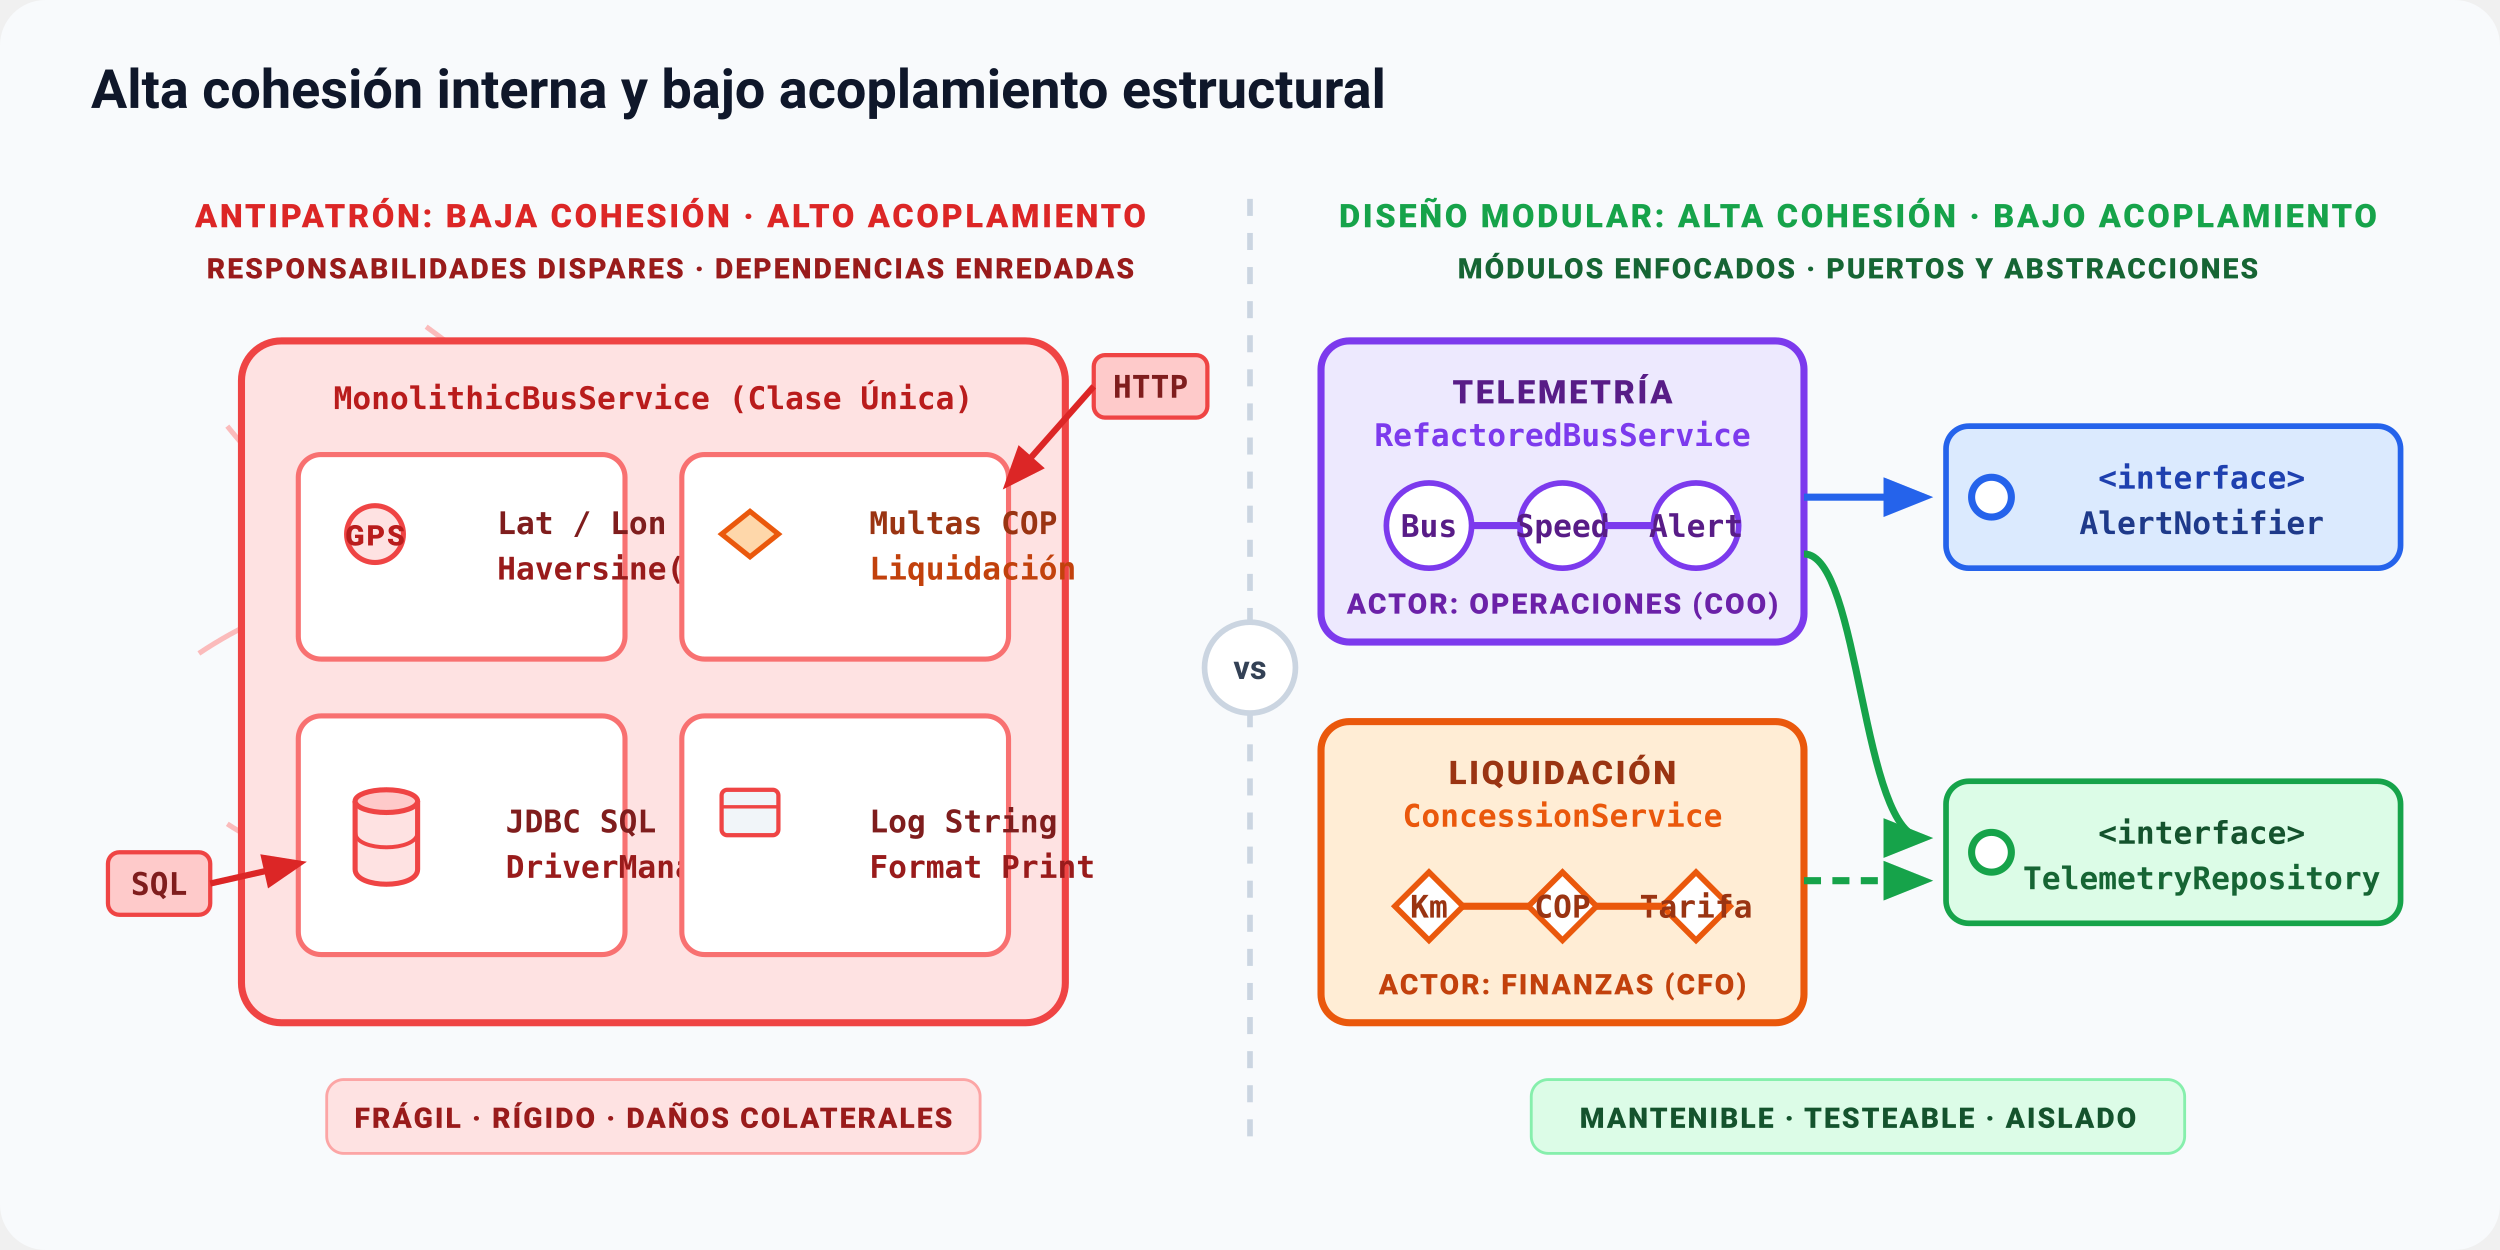
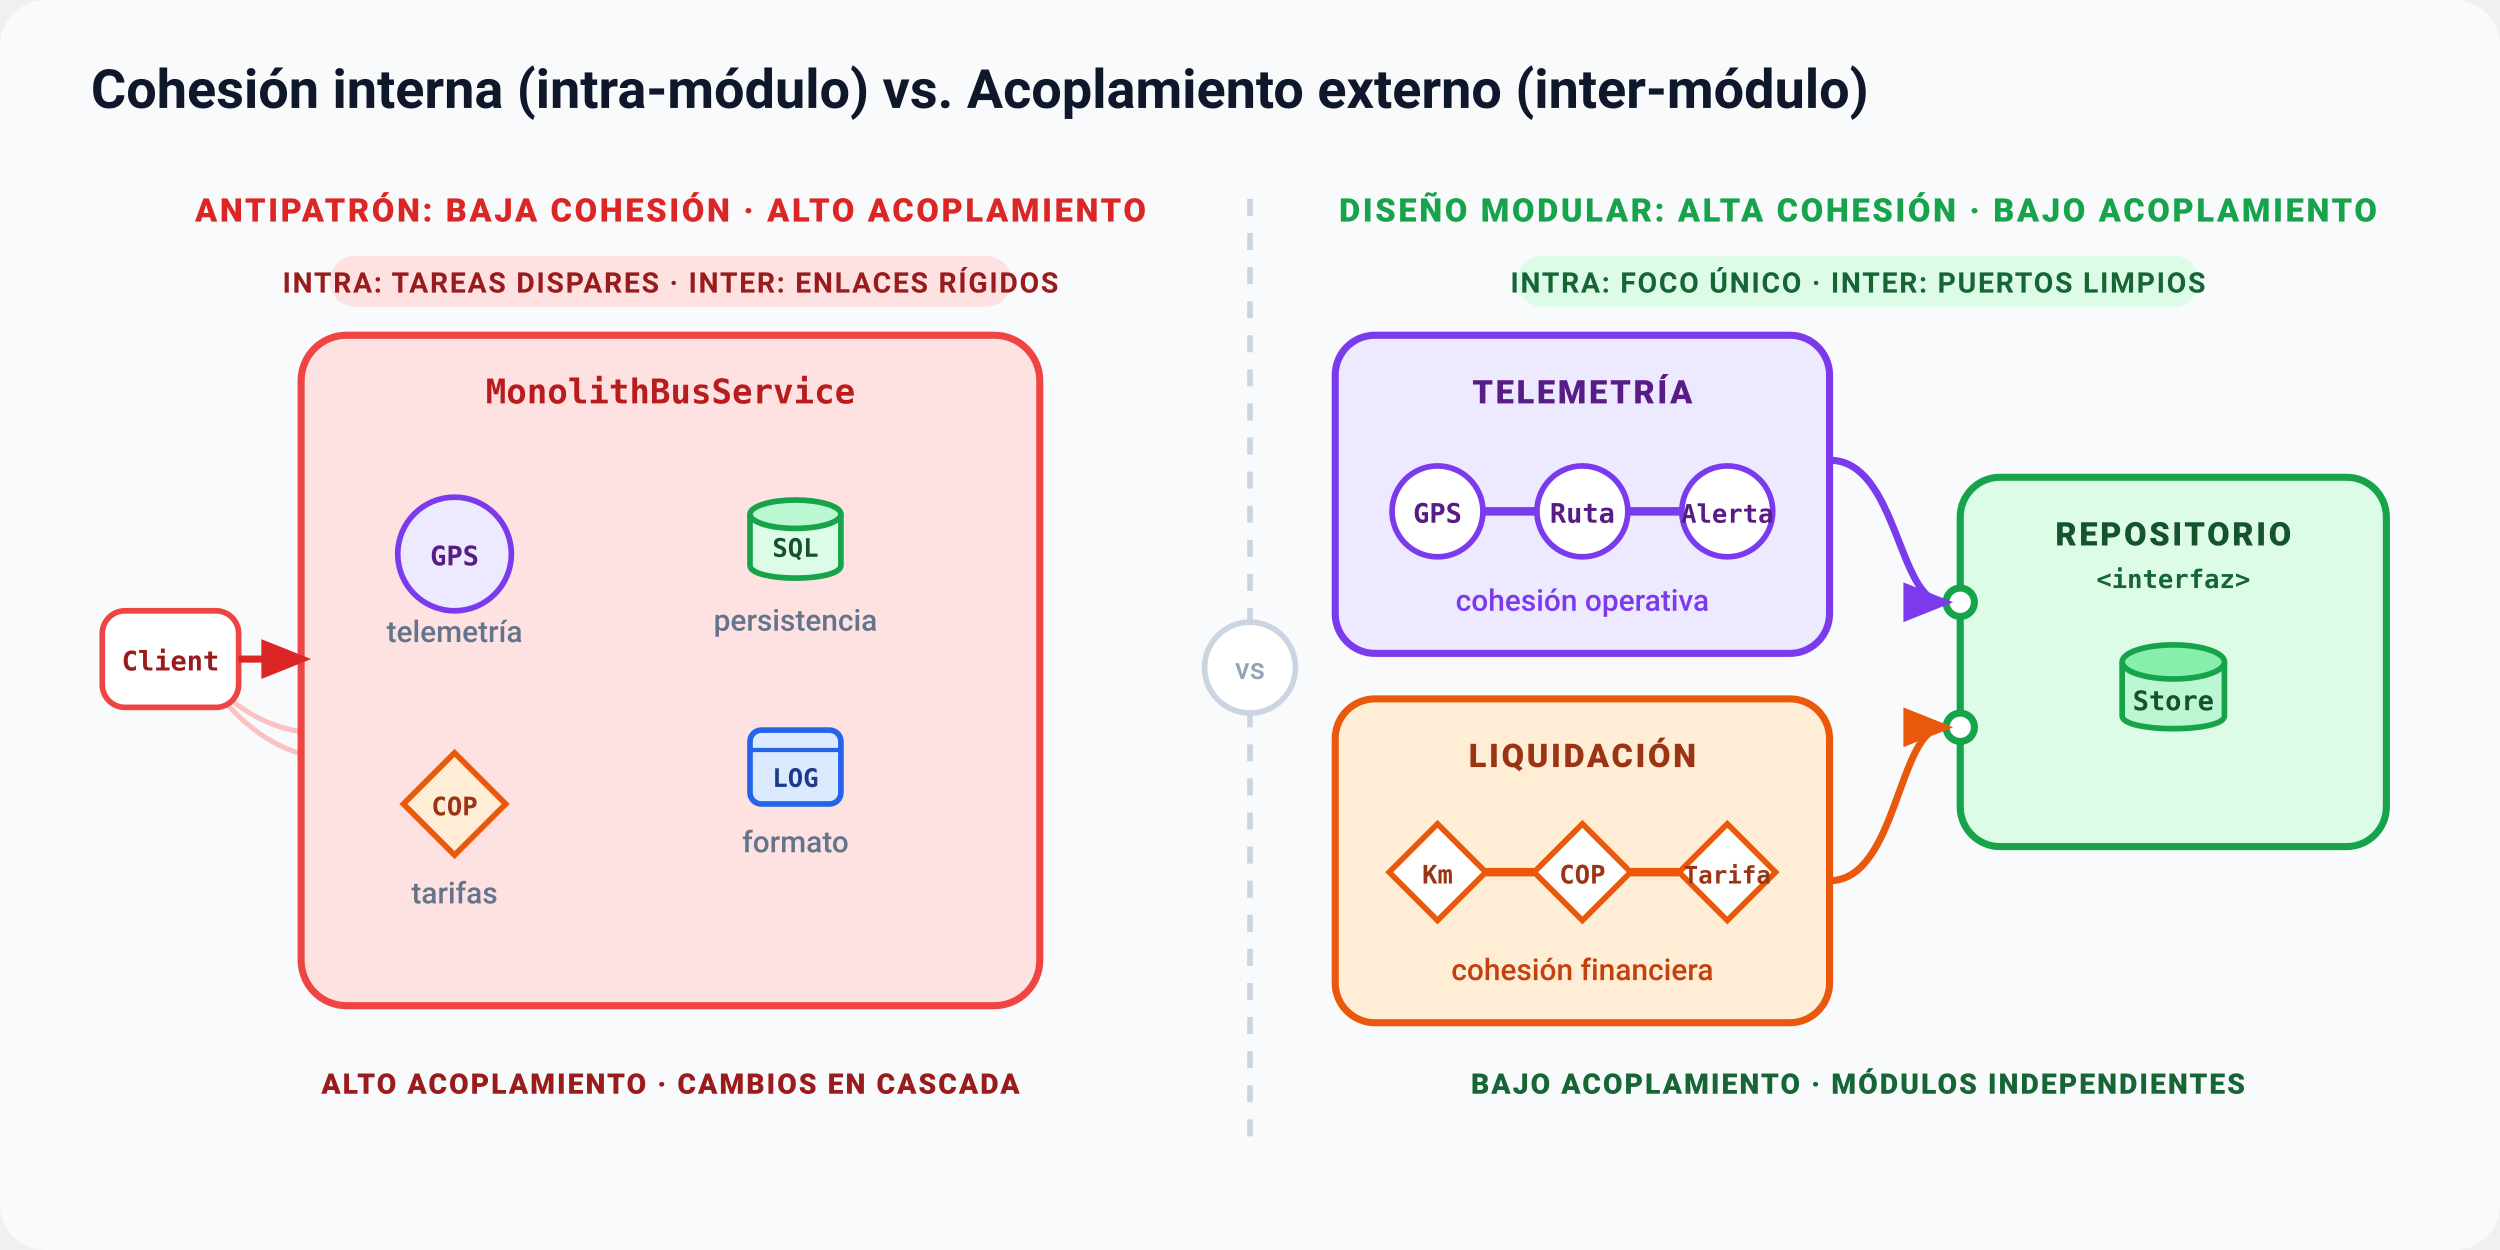
<svg xmlns="http://www.w3.org/2000/svg" viewBox="0 0 880 440" width="100%" height="100%">
  <defs>
-     <marker id="a-slate" viewBox="0 0 10 10" refX="8" refY="5" markerWidth="7" markerHeight="7" orient="auto">
-       <path d="M0,1 L10,5 L0,9 Z" fill="#475569" />
-     </marker>
    <marker id="a-purple" viewBox="0 0 10 10" refX="8" refY="5" markerWidth="7" markerHeight="7" orient="auto">
      <path d="M0,1 L10,5 L0,9 Z" fill="#7c3aed" />
    </marker>
-     <marker id="a-green" viewBox="0 0 10 10" refX="8" refY="5" markerWidth="7" markerHeight="7" orient="auto">
-       <path d="M0,1 L10,5 L0,9 Z" fill="#16a34a" />
-     </marker>
-     <marker id="a-blue" viewBox="0 0 10 10" refX="8" refY="5" markerWidth="7" markerHeight="7" orient="auto">
-       <path d="M0,1 L10,5 L0,9 Z" fill="#2563eb" />
+     <marker id="a-orange" viewBox="0 0 10 10" refX="8" refY="5" markerWidth="7" markerHeight="7" orient="auto">
+       <path d="M0,1 L10,5 L0,9 Z" fill="#ea580c" />
    </marker>
    <marker id="a-red" viewBox="0 0 10 10" refX="8" refY="5" markerWidth="7" markerHeight="7" orient="auto">
      <path d="M0,1 L10,5 L0,9 Z" fill="#dc2626" />
    </marker>
  </defs>
  <style>
    .t     { font-family: system-ui, -apple-system, 'Segoe UI', Roboto, sans-serif; }
    .title { font-size: 19px; font-weight: 700; fill: #0f172a; }
    .head  { font-size: 11.5px; font-weight: 800; letter-spacing: .08em; }
-     .lbl   { font-size: 11.5px; font-weight: 600; fill: #334155; }
-     .mono  { font-family: ui-monospace, Consolas, monospace; font-size: 11px; font-weight: 700; }
+     .dim   { font-size: 10px; font-weight: 700; letter-spacing: .06em; text-transform: uppercase; }
+     .lbl   { font-size: 10.5px; font-weight: 500; }
+     .mono  { font-family: ui-monospace, Consolas, monospace; font-weight: 700; }
    .tag   { font-size: 10px; font-weight: 800; letter-spacing: .07em; }
  </style>
  <rect width="880" height="440" rx="16" fill="#f8fafc" />
-   <text x="32" y="38" class="t title">Alta cohesión interna y bajo acoplamiento estructural</text>
+   <text x="32" y="38" class="t title">Cohesión interna (intra-módulo) vs. Acoplamiento externo (inter-módulo)</text>
  <line x1="440" y1="70" x2="440" y2="400" stroke="#cbd5e1" stroke-width="2" stroke-dasharray="6 6" />
  <circle cx="440" cy="235" r="16" fill="#ffffff" stroke="#cbd5e1" stroke-width="2" />
  <text x="440" y="239" class="t lbl" text-anchor="middle" fill="#94a3b8" font-size="11">vs</text>
-   <text x="236" y="80" class="t head" fill="#dc2626" text-anchor="middle">ANTIPATRÓN: BAJA COHESIÓN · ALTO ACOPLAMIENTO</text>
-   <text x="236" y="98" class="t tag" fill="#991b1b" text-anchor="middle">RESPONSABILIDADES DISPARES · DEPENDENCIAS ENREDADAS</text>
-   <g fill="none" stroke="#fca5a5" stroke-width="1.8" opacity="0.75">
-     <path d="M80,150 C210,310 270,120 350,310" />
-     <path d="M350,150 C230,130 170,350 80,290" />
-     <path d="M70,230 C190,150 250,330 360,210" />
-     <path d="M150,115 C310,230 130,350 270,360" />
+   <text x="236" y="78" class="t head" fill="#dc2626" text-anchor="middle">ANTIPATRÓN: BAJA COHESIÓN · ALTO ACOPLAMIENTO</text>
+   <rect x="116" y="90" width="240" height="18" rx="9" fill="#fee2e2" />
+   <text x="236" y="103" class="t dim" fill="#991b1b" text-anchor="middle">INTRA: TAREAS DISPARES · INTER: ENLACES RÍGIDOS</text>
+   <g fill="none" stroke="#fca5a5" stroke-width="1.8" opacity="0.65">
+     <path d="M70,235 C140,320 220,130 330,300" />
+     <path d="M330,170 C220,150 140,340 70,235" />
+     <path d="M160,185 C220,290 280,180 320,270" />
+     <path d="M160,285 C220,170 280,280 280,185" />
  </g>
-   <rect x="85" y="120" width="290" height="240" rx="14" fill="#fee2e2" stroke="#ef4444" stroke-width="2.5" />
-   <text x="230" y="144" class="t mono" fill="#b91c1c" text-anchor="middle" font-size="12">MonolithicBusService (Clase Única)</text>
-   <rect x="105" y="160" width="115" height="72" rx="8" fill="#ffffff" stroke="#f87171" stroke-width="1.8" />
-   <circle cx="132" cy="188" r="10" fill="#fee2e2" stroke="#ef4444" stroke-width="1.8" />
-   <text x="132" y="192" class="t tag" fill="#b91c1c" text-anchor="middle">GPS</text>
-   <text x="175" y="188" class="t mono" fill="#7f1d1d" font-size="9.5">Lat / Lon</text>
-   <text x="175" y="204" class="t mono" fill="#991b1b" font-size="9">Haversine()</text>
-   <rect x="240" y="160" width="115" height="72" rx="8" fill="#ffffff" stroke="#f87171" stroke-width="1.8" />
-   <polygon points="264,180 274,188 264,196 254,188" fill="#fed7aa" stroke="#ea580c" stroke-width="1.8" />
-   <text x="306" y="188" class="t mono" fill="#9a3412" font-size="9.5">Multas COP</text>
-   <text x="306" y="204" class="t mono" fill="#c2410c" font-size="9">Liquidación</text>
-   <rect x="105" y="252" width="115" height="84" rx="8" fill="#ffffff" stroke="#f87171" stroke-width="1.8" />
-   <path d="M125,282 V306 C125,313 147,313 147,306 V282" fill="#fee2e2" stroke="#ef4444" stroke-width="1.8" />
-   <ellipse cx="136" cy="282" rx="11" ry="4" fill="#fecaca" stroke="#ef4444" stroke-width="1.8" />
-   <path d="M125,293 C125,300 147,300 147,293" fill="none" stroke="#ef4444" stroke-width="1.4" />
-   <text x="178" y="293" class="t mono" fill="#7f1d1d" font-size="9.5">JDBC SQL</text>
-   <text x="178" y="309" class="t mono" fill="#991b1b" font-size="9">DriverManager</text>
-   <rect x="240" y="252" width="115" height="84" rx="8" fill="#ffffff" stroke="#f87171" stroke-width="1.8" />
-   <rect x="254" y="278" width="20" height="16" rx="2" fill="#f1f5f9" stroke="#ef4444" stroke-width="1.5" />
-   <line x1="254" y1="284" x2="274" y2="284" stroke="#ef4444" stroke-width="1.2" />
-   <text x="306" y="293" class="t mono" fill="#7f1d1d" font-size="9.5">Log String</text>
-   <text x="306" y="309" class="t mono" fill="#991b1b" font-size="9">Format Print</text>
-   <rect x="38" y="300" width="36" height="22" rx="4" fill="#fecaca" stroke="#ef4444" stroke-width="1.5" />
-   <text x="56" y="315" class="t mono" fill="#7f1d1d" text-anchor="middle" font-size="9">SQL</text>
-   <path d="M74,311 L105,304" stroke="#dc2626" stroke-width="2.2" fill="none" marker-end="url(#a-red)" />
-   <rect x="385" y="125" width="40" height="22" rx="4" fill="#fecaca" stroke="#ef4444" stroke-width="1.5" />
-   <text x="405" y="140" class="t mono" fill="#7f1d1d" text-anchor="middle" font-size="9">HTTP</text>
-   <path d="M385,136 L355,170" stroke="#dc2626" stroke-width="2.2" fill="none" marker-end="url(#a-red)" />
-   <rect x="115" y="380" width="230" height="26" rx="6" fill="#fee2e2" stroke="#fca5a5" stroke-width="1" />
-   <text x="230" y="397" class="t tag" fill="#991b1b" text-anchor="middle">FRÁGIL · RÍGIDO · DAÑOS COLATERALES</text>
-   <text x="654" y="80" class="t head" fill="#16a34a" text-anchor="middle">DISEÑO MODULAR: ALTA COHESIÓN · BAJO ACOPLAMIENTO</text>
-   <text x="654" y="98" class="t tag" fill="#166534" text-anchor="middle">MÓDULOS ENFOCADOS · PUERTOS Y ABSTRACCIONES</text>
-   <g transform="translate(465, 120)">
-     <rect x="0" y="0" width="170" height="106" rx="10" fill="#ede9fe" stroke="#7c3aed" stroke-width="2.5" />
-     <text x="85" y="22" class="t head" fill="#581c87" text-anchor="middle">TELEMETRÍA</text>
-     <text x="85" y="37" class="t mono" fill="#7c3aed" text-anchor="middle" font-size="9.5">RefactoredBusService</text>
-     <circle cx="38" cy="65" r="15" fill="#ffffff" stroke="#7c3aed" stroke-width="2" />
-     <text x="38" y="69" class="t mono" fill="#581c87" text-anchor="middle" font-size="9">Bus</text>
-     <circle cx="85" cy="65" r="15" fill="#ffffff" stroke="#7c3aed" stroke-width="2" />
-     <text x="85" y="69" class="t mono" fill="#581c87" text-anchor="middle" font-size="9">Speed</text>
-     <circle cx="132" cy="65" r="15" fill="#ffffff" stroke="#7c3aed" stroke-width="2" />
-     <text x="132" y="69" class="t mono" fill="#581c87" text-anchor="middle" font-size="9">Alert</text>
-     <line x1="53" y1="65" x2="70" y2="65" stroke="#7c3aed" stroke-width="2.5" />
-     <line x1="100" y1="65" x2="117" y2="65" stroke="#7c3aed" stroke-width="2.5" />
-     <text x="85" y="96" class="t tag" fill="#6b21a8" text-anchor="middle">ACTOR: OPERACIONES (COO)</text>
+   <rect x="106" y="118" width="260" height="236" rx="16" fill="#fee2e2" stroke="#ef4444" stroke-width="2.5" />
+   <text x="236" y="142" class="t mono" fill="#b91c1c" text-anchor="middle" font-size="12">MonolithBusService</text>
+   <circle cx="160" cy="195" r="20" fill="#ede9fe" stroke="#7c3aed" stroke-width="2" />
+   <text x="160" y="199" class="t mono" fill="#581c87" text-anchor="middle" font-size="9.5">GPS</text>
+   <text x="160" y="226" class="t lbl" fill="#64748b" text-anchor="middle">telemetría</text>
+   <g transform="translate(280, 175)">
+     <path d="M-16,6 V24 C-16,30 16,30 16,24 V6" fill="#dcfce7" stroke="#16a34a" stroke-width="2" />
+     <ellipse cx="0" cy="6" rx="16" ry="5" fill="#bbf7d0" stroke="#16a34a" stroke-width="2" />
+     <text x="0" y="21" class="t mono" fill="#14532d" text-anchor="middle" font-size="9">SQL</text>
+     <text x="0" y="47" class="t lbl" fill="#64748b" text-anchor="middle">persistencia</text>
  </g>
-   <g transform="translate(465, 254)">
-     <rect x="0" y="0" width="170" height="106" rx="10" fill="#ffedd5" stroke="#ea580c" stroke-width="2.5" />
-     <text x="85" y="22" class="t head" fill="#9a3412" text-anchor="middle">LIQUIDACIÓN</text>
-     <text x="85" y="37" class="t mono" fill="#ea580c" text-anchor="middle" font-size="9.5">ConcessionService</text>
-     <polygon points="38,53 50,65 38,77 26,65" fill="#ffffff" stroke="#ea580c" stroke-width="2" />
-     <text x="38" y="69" class="t mono" fill="#9a3412" text-anchor="middle" font-size="9">Km</text>
-     <polygon points="85,53 97,65 85,77 73,65" fill="#ffffff" stroke="#ea580c" stroke-width="2" />
-     <text x="85" y="69" class="t mono" fill="#9a3412" text-anchor="middle" font-size="9">COP</text>
-     <polygon points="132,53 144,65 132,77 120,65" fill="#ffffff" stroke="#ea580c" stroke-width="2" />
-     <text x="132" y="69" class="t mono" fill="#9a3412" text-anchor="middle" font-size="9">Tarifa</text>
-     <line x1="50" y1="65" x2="73" y2="65" stroke="#ea580c" stroke-width="2.5" />
-     <line x1="97" y1="65" x2="120" y2="65" stroke="#ea580c" stroke-width="2.5" />
-     <text x="85" y="96" class="t tag" fill="#c2410c" text-anchor="middle">ACTOR: FINANZAS (CFO)</text>
+   <polygon points="160,265 178,283 160,301 142,283" fill="#ffedd5" stroke="#ea580c" stroke-width="2" />
+   <text x="160" y="287" class="t mono" fill="#9a3412" text-anchor="middle" font-size="9">COP</text>
+   <text x="160" y="318" class="t lbl" fill="#64748b" text-anchor="middle">tarifas</text>
+   <g transform="translate(280, 265)">
+     <rect x="-16" y="-8" width="32" height="26" rx="4" fill="#dbeafe" stroke="#2563eb" stroke-width="2" />
+     <line x1="-16" y1="-1" x2="16" y2="-1" stroke="#2563eb" stroke-width="1.5" />
+     <text x="0" y="12" class="t mono" fill="#1e3a8a" text-anchor="middle" font-size="9">LOG</text>
+     <text x="0" y="35" class="t lbl" fill="#64748b" text-anchor="middle">formato</text>
  </g>
-   <g transform="translate(685, 150)">
-     <rect x="0" y="0" width="160" height="50" rx="8" fill="#dbeafe" stroke="#2563eb" stroke-width="2" />
-     <circle cx="16" cy="25" r="7" fill="#ffffff" stroke="#2563eb" stroke-width="2.5" />
-     <text x="90" y="22" class="t mono" fill="#1e40af" text-anchor="middle" font-size="9.5">&lt;interface&gt;</text>
-     <text x="90" y="38" class="t mono" fill="#1e3a8a" text-anchor="middle" font-size="10.5">AlertNotifier</text>
+   <rect x="36" y="215" width="48" height="34" rx="8" fill="#ffffff" stroke="#ef4444" stroke-width="2" />
+   <text x="60" y="236" class="t mono" fill="#991b1b" text-anchor="middle" font-size="9.5">Client</text>
+   <path d="M84,232 L106,232" stroke="#dc2626" stroke-width="2.5" marker-end="url(#a-red)" />
+   <text x="236" y="385" class="t tag" fill="#991b1b" text-anchor="middle">ALTO ACOPLAMIENTO · CAMBIOS EN CASCADA</text>
+   <text x="654" y="78" class="t head" fill="#16a34a" text-anchor="middle">DISEÑO MODULAR: ALTA COHESIÓN · BAJO ACOPLAMIENTO</text>
+   <rect x="534" y="90" width="240" height="18" rx="9" fill="#dcfce7" />
+   <text x="654" y="103" class="t dim" fill="#166534" text-anchor="middle">INTRA: FOCO ÚNICO · INTER: PUERTOS LIMPIOS</text>
+   <g transform="translate(470, 118)">
+     <rect x="0" y="0" width="174" height="112" rx="14" fill="#ede9fe" stroke="#7c3aed" stroke-width="2.5" />
+     <text x="87" y="24" class="t head" fill="#581c87" text-anchor="middle">TELEMETRÍA</text>
+     <circle cx="36" cy="62" r="16" fill="#ffffff" stroke="#7c3aed" stroke-width="2" />
+     <text x="36" y="66" class="t mono" fill="#581c87" text-anchor="middle" font-size="9.5">GPS</text>
+     <circle cx="87" cy="62" r="16" fill="#ffffff" stroke="#7c3aed" stroke-width="2" />
+     <text x="87" y="66" class="t mono" fill="#581c87" text-anchor="middle" font-size="9.5">Ruta</text>
+     <circle cx="138" cy="62" r="16" fill="#ffffff" stroke="#7c3aed" stroke-width="2" />
+     <text x="138" y="66" class="t mono" fill="#581c87" text-anchor="middle" font-size="9">Alerta</text>
+     <line x1="52" y1="62" x2="71" y2="62" stroke="#7c3aed" stroke-width="3" />
+     <line x1="103" y1="62" x2="122" y2="62" stroke="#7c3aed" stroke-width="3" />
+     <text x="87" y="97" class="t lbl" fill="#7c3aed" text-anchor="middle">cohesión operativa</text>
  </g>
-   <g transform="translate(685, 275)">
-     <rect x="0" y="0" width="160" height="50" rx="8" fill="#dcfce7" stroke="#16a34a" stroke-width="2" />
-     <circle cx="16" cy="25" r="7" fill="#ffffff" stroke="#16a34a" stroke-width="2.5" />
-     <text x="90" y="22" class="t mono" fill="#14532d" text-anchor="middle" font-size="9.5">&lt;interface&gt;</text>
-     <text x="90" y="38" class="t mono" fill="#166534" text-anchor="middle" font-size="10">TelemetryRepository</text>
+   <g transform="translate(470, 246)">
+     <rect x="0" y="0" width="174" height="114" rx="14" fill="#ffedd5" stroke="#ea580c" stroke-width="2.5" />
+     <text x="87" y="24" class="t head" fill="#9a3412" text-anchor="middle">LIQUIDACIÓN</text>
+     <polygon points="36,44 53,61 36,78 19,61" fill="#ffffff" stroke="#ea580c" stroke-width="2" />
+     <text x="36" y="65" class="t mono" fill="#9a3412" text-anchor="middle" font-size="9">Km</text>
+     <polygon points="87,44 104,61 87,78 70,61" fill="#ffffff" stroke="#ea580c" stroke-width="2" />
+     <text x="87" y="65" class="t mono" fill="#9a3412" text-anchor="middle" font-size="9">COP</text>
+     <polygon points="138,44 155,61 138,78 121,61" fill="#ffffff" stroke="#ea580c" stroke-width="2" />
+     <text x="138" y="65" class="t mono" fill="#9a3412" text-anchor="middle" font-size="8.5">Tarifa</text>
+     <line x1="53" y1="61" x2="70" y2="61" stroke="#ea580c" stroke-width="3" />
+     <line x1="104" y1="61" x2="121" y2="61" stroke="#ea580c" stroke-width="3" />
+     <text x="87" y="99" class="t lbl" fill="#c2410c" text-anchor="middle">cohesión financiera</text>
  </g>
-   <path d="M635,175 L677,175" stroke="#2563eb" stroke-width="2.5" fill="none" marker-end="url(#a-blue)" />
-   <path d="M635,195 C655,195 655,295 677,295" stroke="#16a34a" stroke-width="2.5" fill="none" marker-end="url(#a-green)" />
-   <path d="M635,310 L677,310" stroke="#16a34a" stroke-width="2.5" fill="none" stroke-dasharray="6 4" marker-end="url(#a-green)" />
-   <rect x="539" y="380" width="230" height="26" rx="6" fill="#dcfce7" stroke="#86efac" stroke-width="1" />
-   <text x="654" y="397" class="t tag" fill="#14532d" text-anchor="middle">MANTENIBLE · TESTEABLE · AISLADO</text>
+   <g transform="translate(690, 168)">
+     <rect x="0" y="0" width="150" height="130" rx="14" fill="#dcfce7" stroke="#16a34a" stroke-width="2.5" />
+     <text x="75" y="24" class="t head" fill="#14532d" text-anchor="middle">REPOSITORIO</text>
+     <text x="75" y="39" class="t mono" fill="#166534" text-anchor="middle" font-size="9">&lt;interfaz&gt;</text>
+     <g transform="translate(75, 59)">
+       <path d="M-18,6 V25 C-18,31 18,31 18,25 V6" fill="#bbf7d0" stroke="#16a34a" stroke-width="2" />
+       <ellipse cx="0" cy="6" rx="18" ry="6" fill="#86efac" stroke="#16a34a" stroke-width="2" />
+       <text x="0" y="23" class="t mono" fill="#14532d" text-anchor="middle" font-size="9.5">Store</text>
+     </g>
+     <circle cx="0" cy="44" r="5" fill="#ffffff" stroke="#16a34a" stroke-width="2.5" />
+     <circle cx="0" cy="88" r="5" fill="#ffffff" stroke="#16a34a" stroke-width="2.5" />
+   </g>
+   <path d="M644,162 C668,162 668,212 684,212" stroke="#7c3aed" stroke-width="2.5" fill="none" marker-end="url(#a-purple)" />
+   <path d="M644,310 C668,310 668,256 684,256" stroke="#ea580c" stroke-width="2.5" fill="none" marker-end="url(#a-orange)" />
+   <text x="654" y="385" class="t tag" fill="#166534" text-anchor="middle">BAJO ACOPLAMIENTO · MÓDULOS INDEPENDIENTES</text>
</svg>
